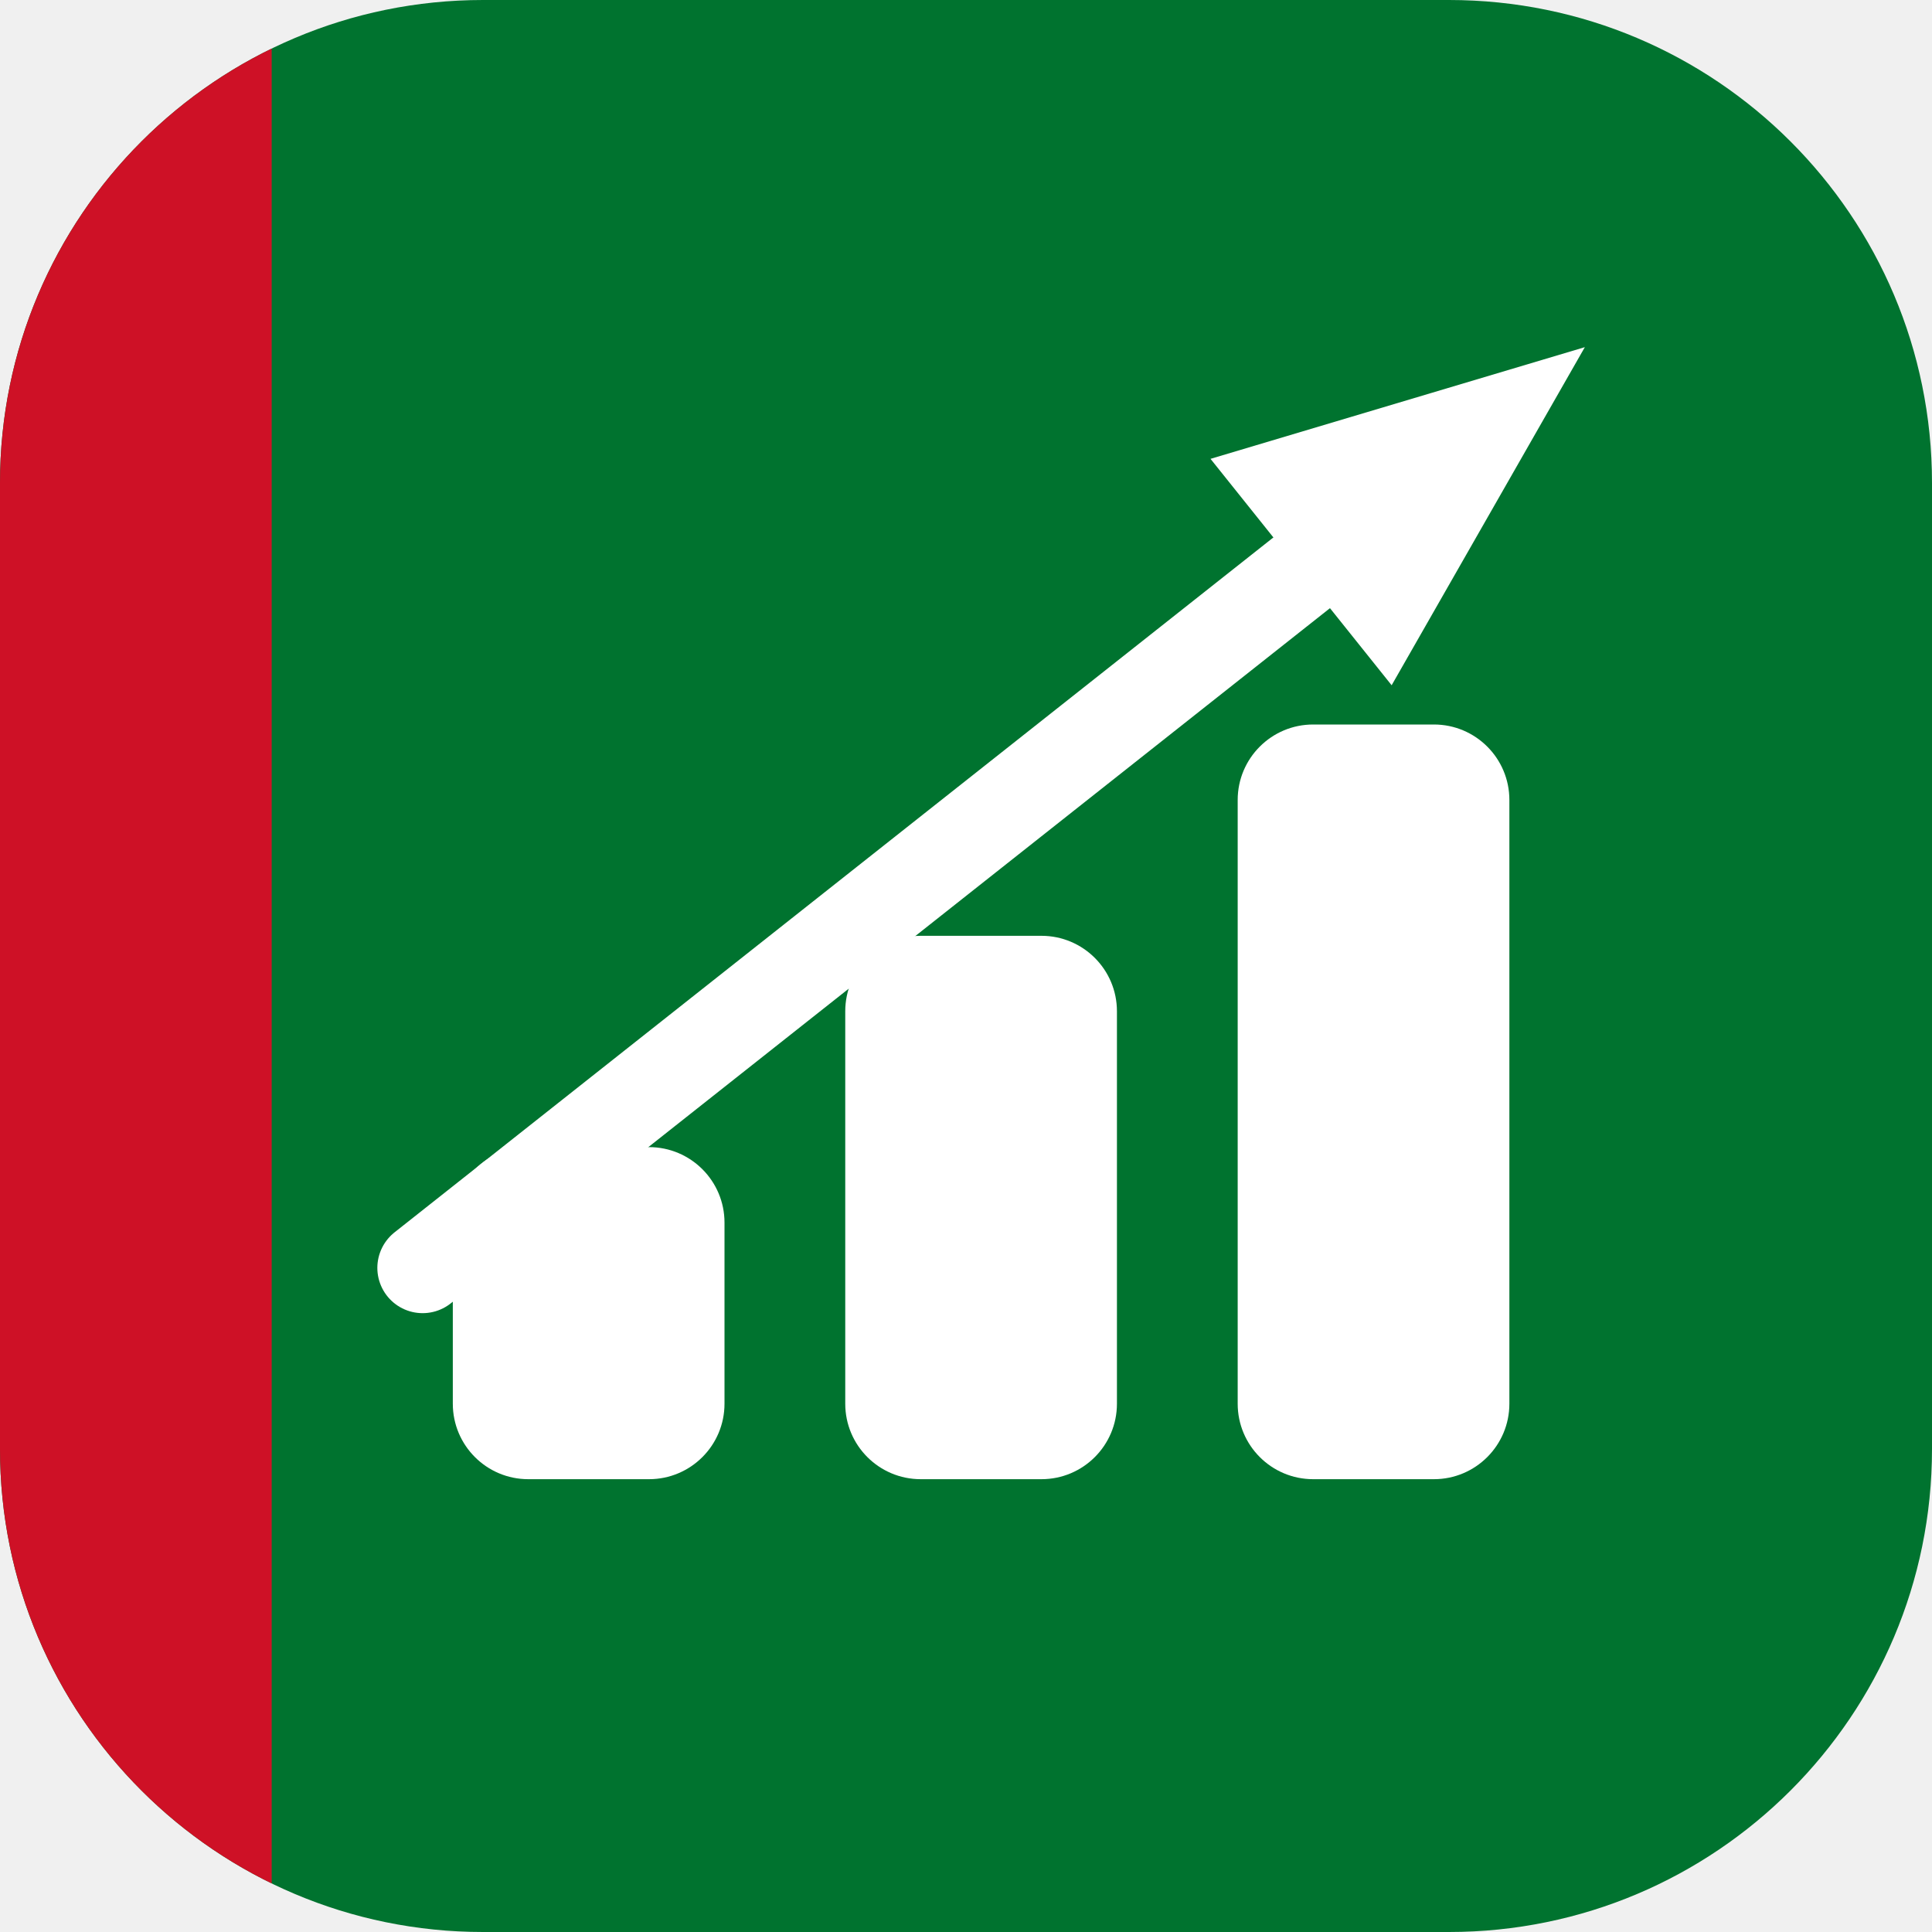
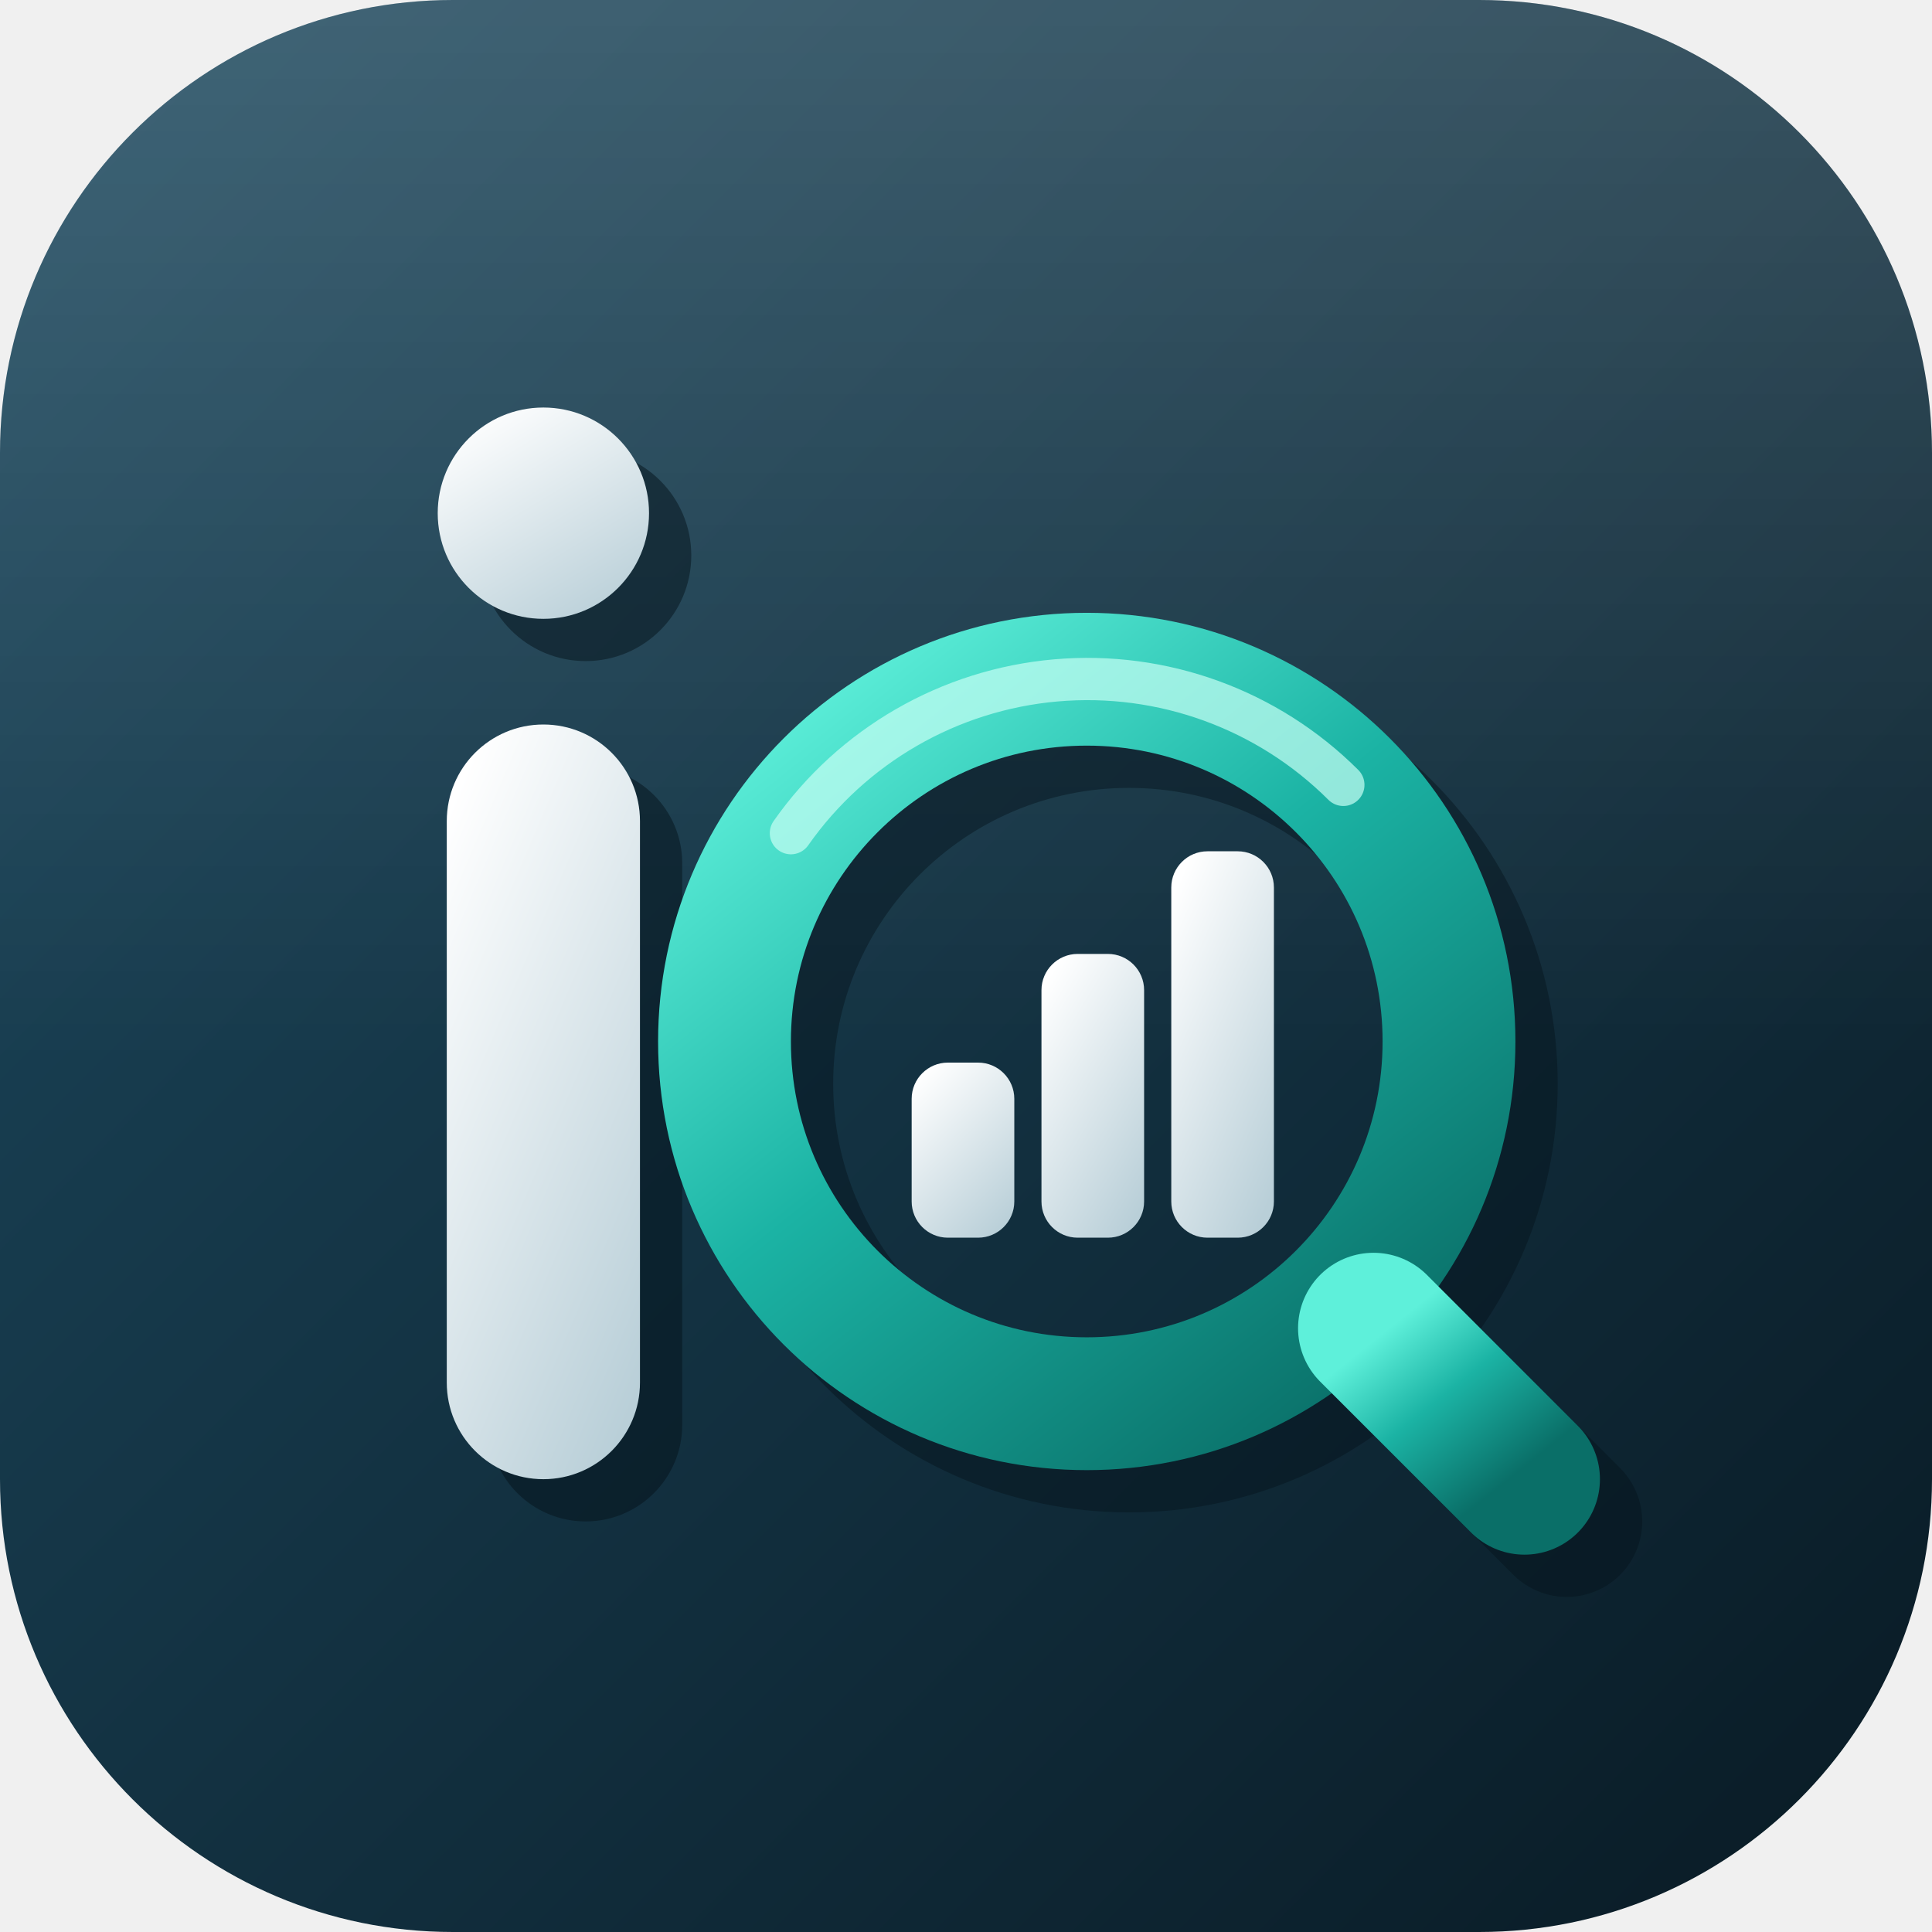
<svg xmlns="http://www.w3.org/2000/svg" viewBox="0 0 64 64" width="64" height="64" role="img" aria-label="ITQAN IQ">
  <defs>
-     <clipPath id="itqan-tile">
-       <rect width="64" height="64" rx="16" />
-     </clipPath>
+     <linearGradient id="iq-tile" x1="0" y1="0" x2="1" y2="1">
+       <stop offset="0" stop-color="#1d4a60" />
+       <stop offset="1" stop-color="#091a24" />
+     </linearGradient>
+     <linearGradient id="iq-sheen" x1="0" y1="0" x2="0" y2="1">
+       <stop offset="0" stop-color="#fff" stop-opacity=".16" />
+       <stop offset=".55" stop-color="#fff" stop-opacity="0" />
+     </linearGradient>
+     <linearGradient id="iq-teal" x1=".1" y1="0" x2=".9" y2="1">
+       <stop offset="0" stop-color="#5ef0da" />
+       <stop offset=".45" stop-color="#1bb3a4" />
+       <stop offset="1" stop-color="#0a6f68" />
+     </linearGradient>
+     <linearGradient id="iq-silver" x1=".2" y1="0" x2=".8" y2="1">
+       <stop offset="0" stop-color="#fff" />
+       <stop offset="1" stop-color="#b9cfd8" />
+     </linearGradient>
  </defs>
-   <g clip-path="url(#itqan-tile)">
-     <rect width="64" height="64" fill="#00732f" />
-     <rect width="9" height="64" fill="#ce1126" />
+   <rect width="64" height="64" rx="15" fill="url(#iq-tile)" />
+   <rect width="64" height="64" rx="15" fill="url(#iq-sheen)" />
+   <g fill="#04121a" opacity=".5">
+     <circle cx="19.4" cy="18.4" r="3.5" />
+     <rect x="16.2" y="25.4" width="6.4" height="25" rx="3.2" />
  </g>
-   <g fill="#fff">
-     <rect x="15" y="38" width="9" height="11" rx="2.5" />
-     <rect x="28" y="31" width="9" height="18" rx="2.5" />
-     <rect x="41" y="24" width="9" height="25" rx="2.5" />
+   <g fill="none" stroke="#04121a" opacity=".45" stroke-linecap="round">
+     <circle cx="37.4" cy="35.9" r="12" stroke-width="4.4" />
+     <path d="M46.9 45.4 51.9 50.4" stroke-width="5" />
  </g>
-   <path d="M14 42 44.1 18.2" fill="none" stroke="#fff" stroke-width="3" stroke-linecap="round" />
-   <path d="M52.5 11.5 46.1 22.7 40.1 15.2 Z" fill="#fff" />
+   <circle cx="18" cy="17" r="3.5" fill="url(#iq-silver)" />
+   <rect x="14.8" y="24" width="6.4" height="25" rx="3.2" fill="url(#iq-silver)" />
+   <circle cx="36" cy="34.5" r="12" fill="none" stroke="url(#iq-teal)" stroke-width="4.4" />
+   <path d="M45.5 44 50.5 49" fill="none" stroke="url(#iq-teal)" stroke-width="5" stroke-linecap="round" />
+   <path d="M26.2 27.6A12 12 0 0 1 44.5 26" fill="none" stroke="#c6fff4" stroke-opacity=".7" stroke-width="1.4" stroke-linecap="round" />
+   <g fill="url(#iq-silver)">
+     <rect x="30.2" y="35.2" width="3.4" height="5.8" rx="1.2" />
+     <rect x="34.5" y="31.6" width="3.4" height="9.4" rx="1.2" />
+     <rect x="38.8" y="28.2" width="3.4" height="12.8" rx="1.2" />
+   </g>
</svg>
